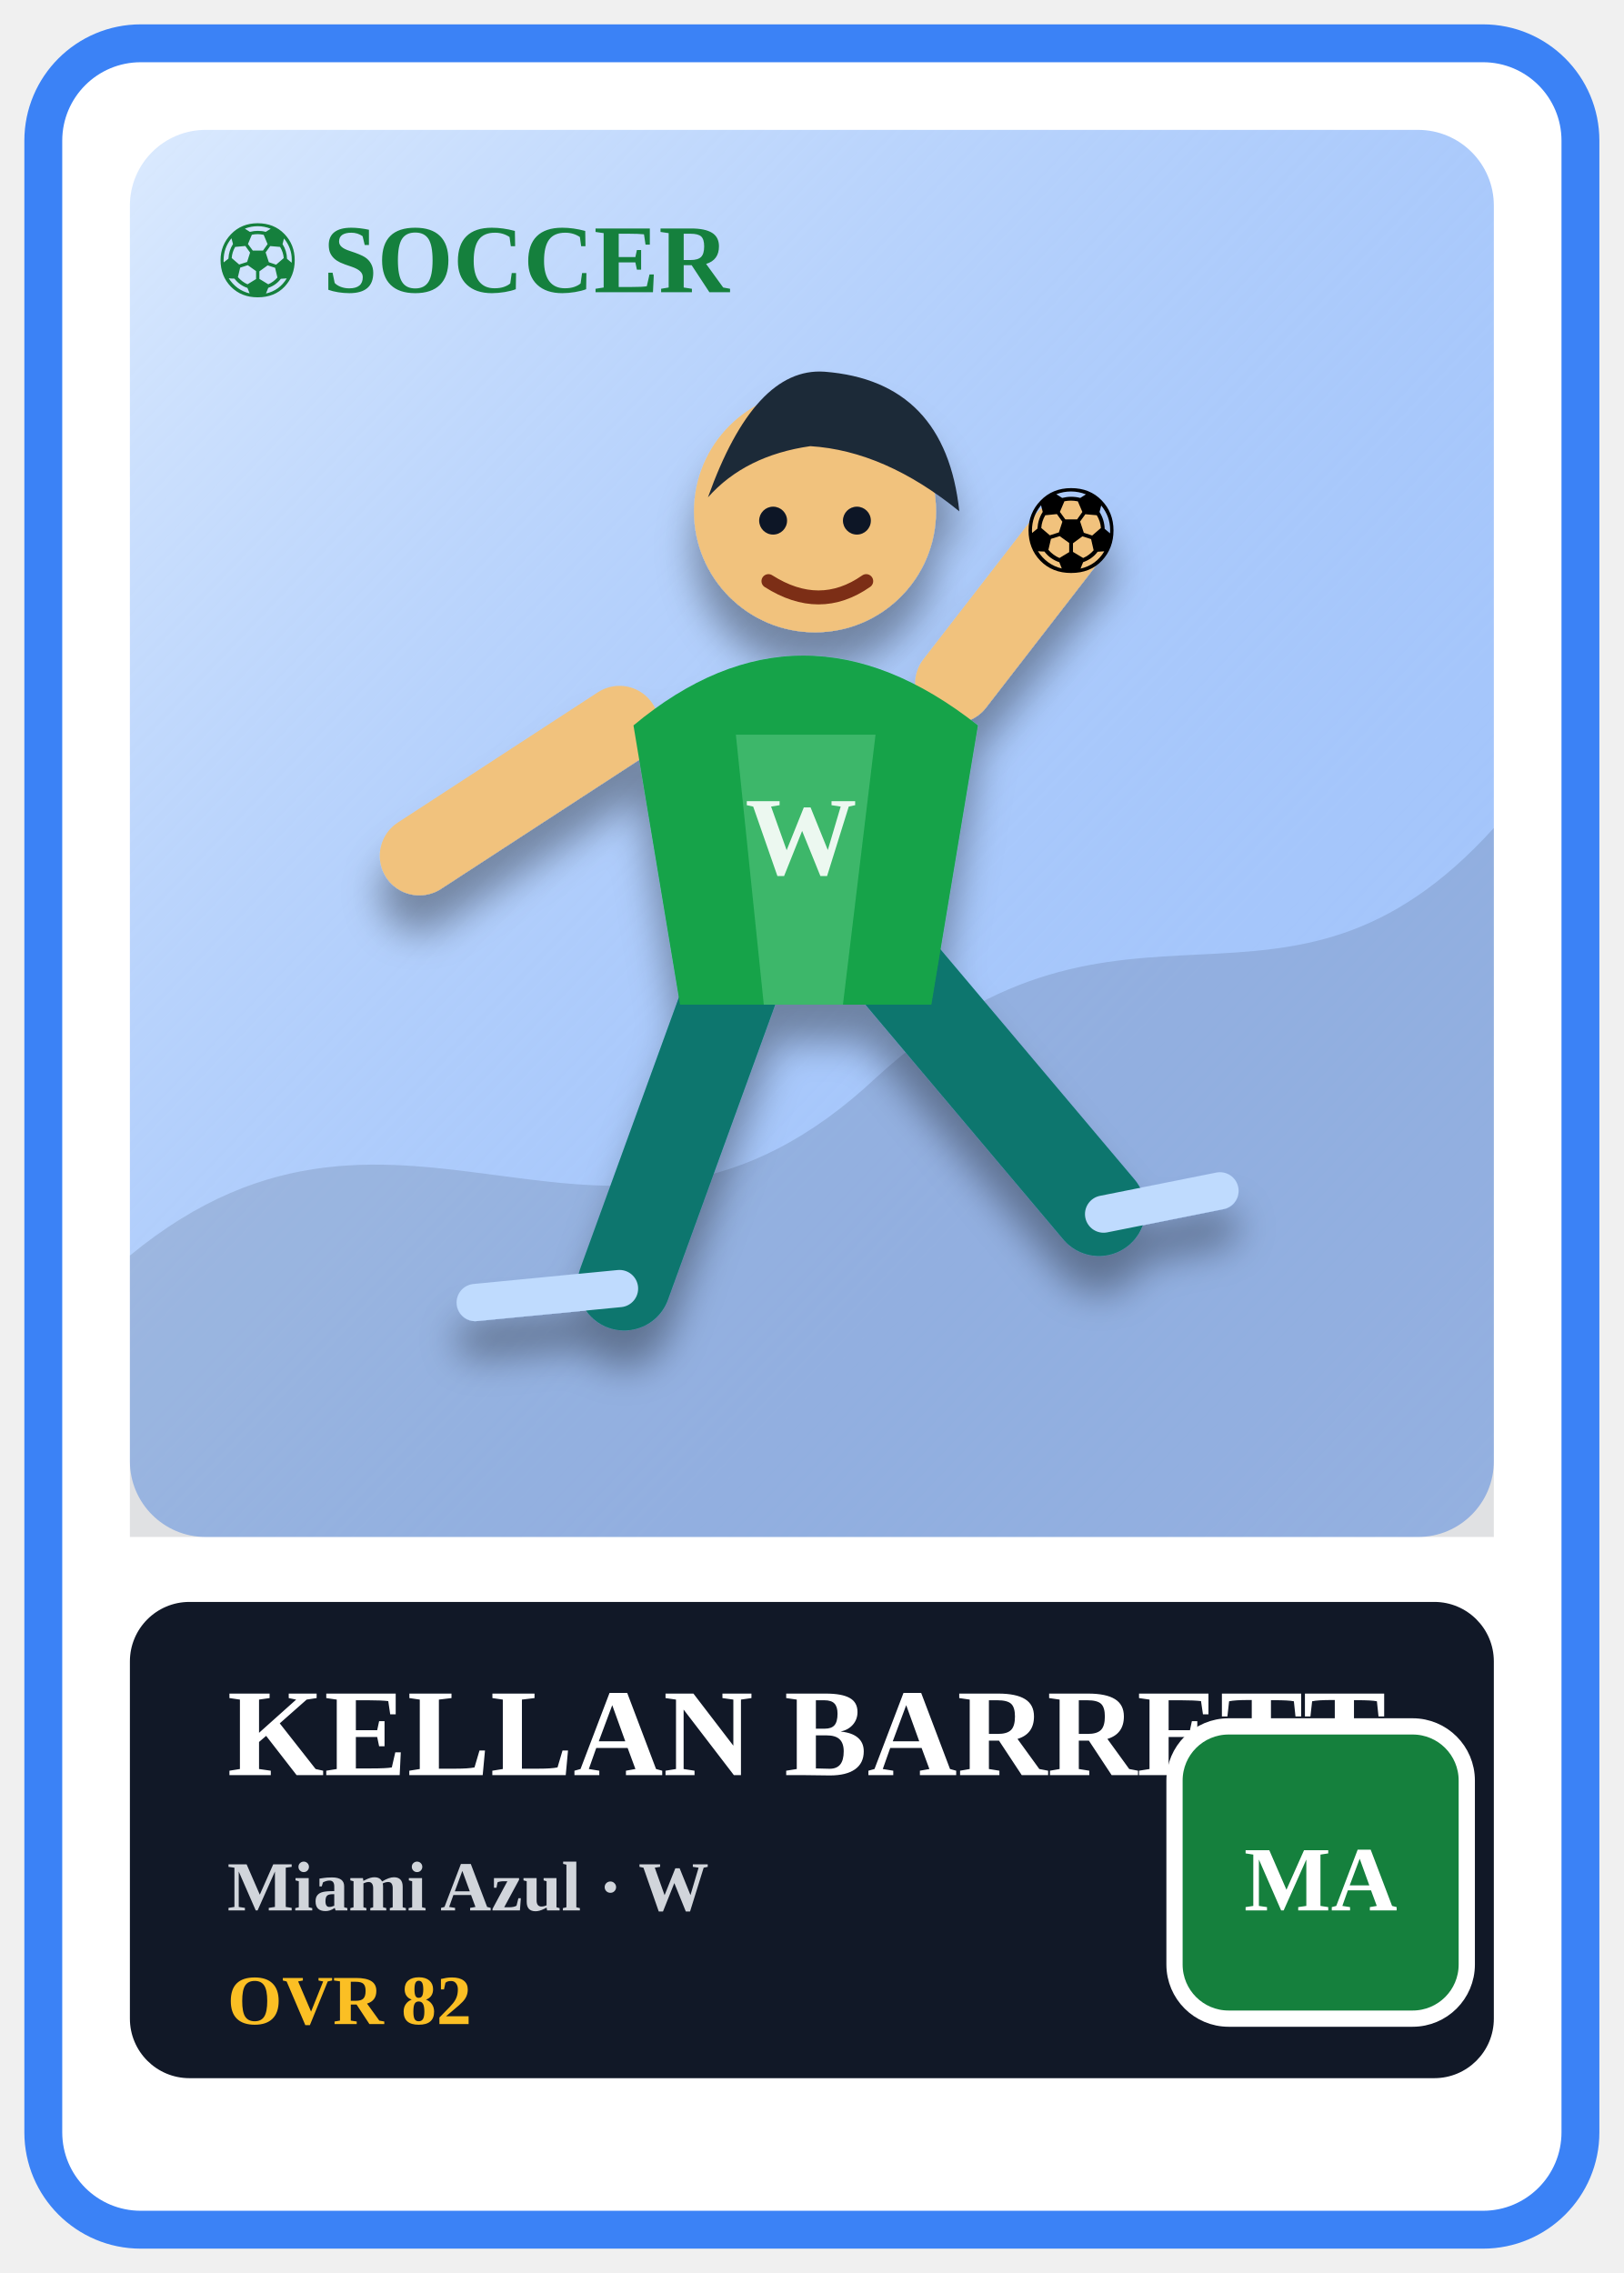
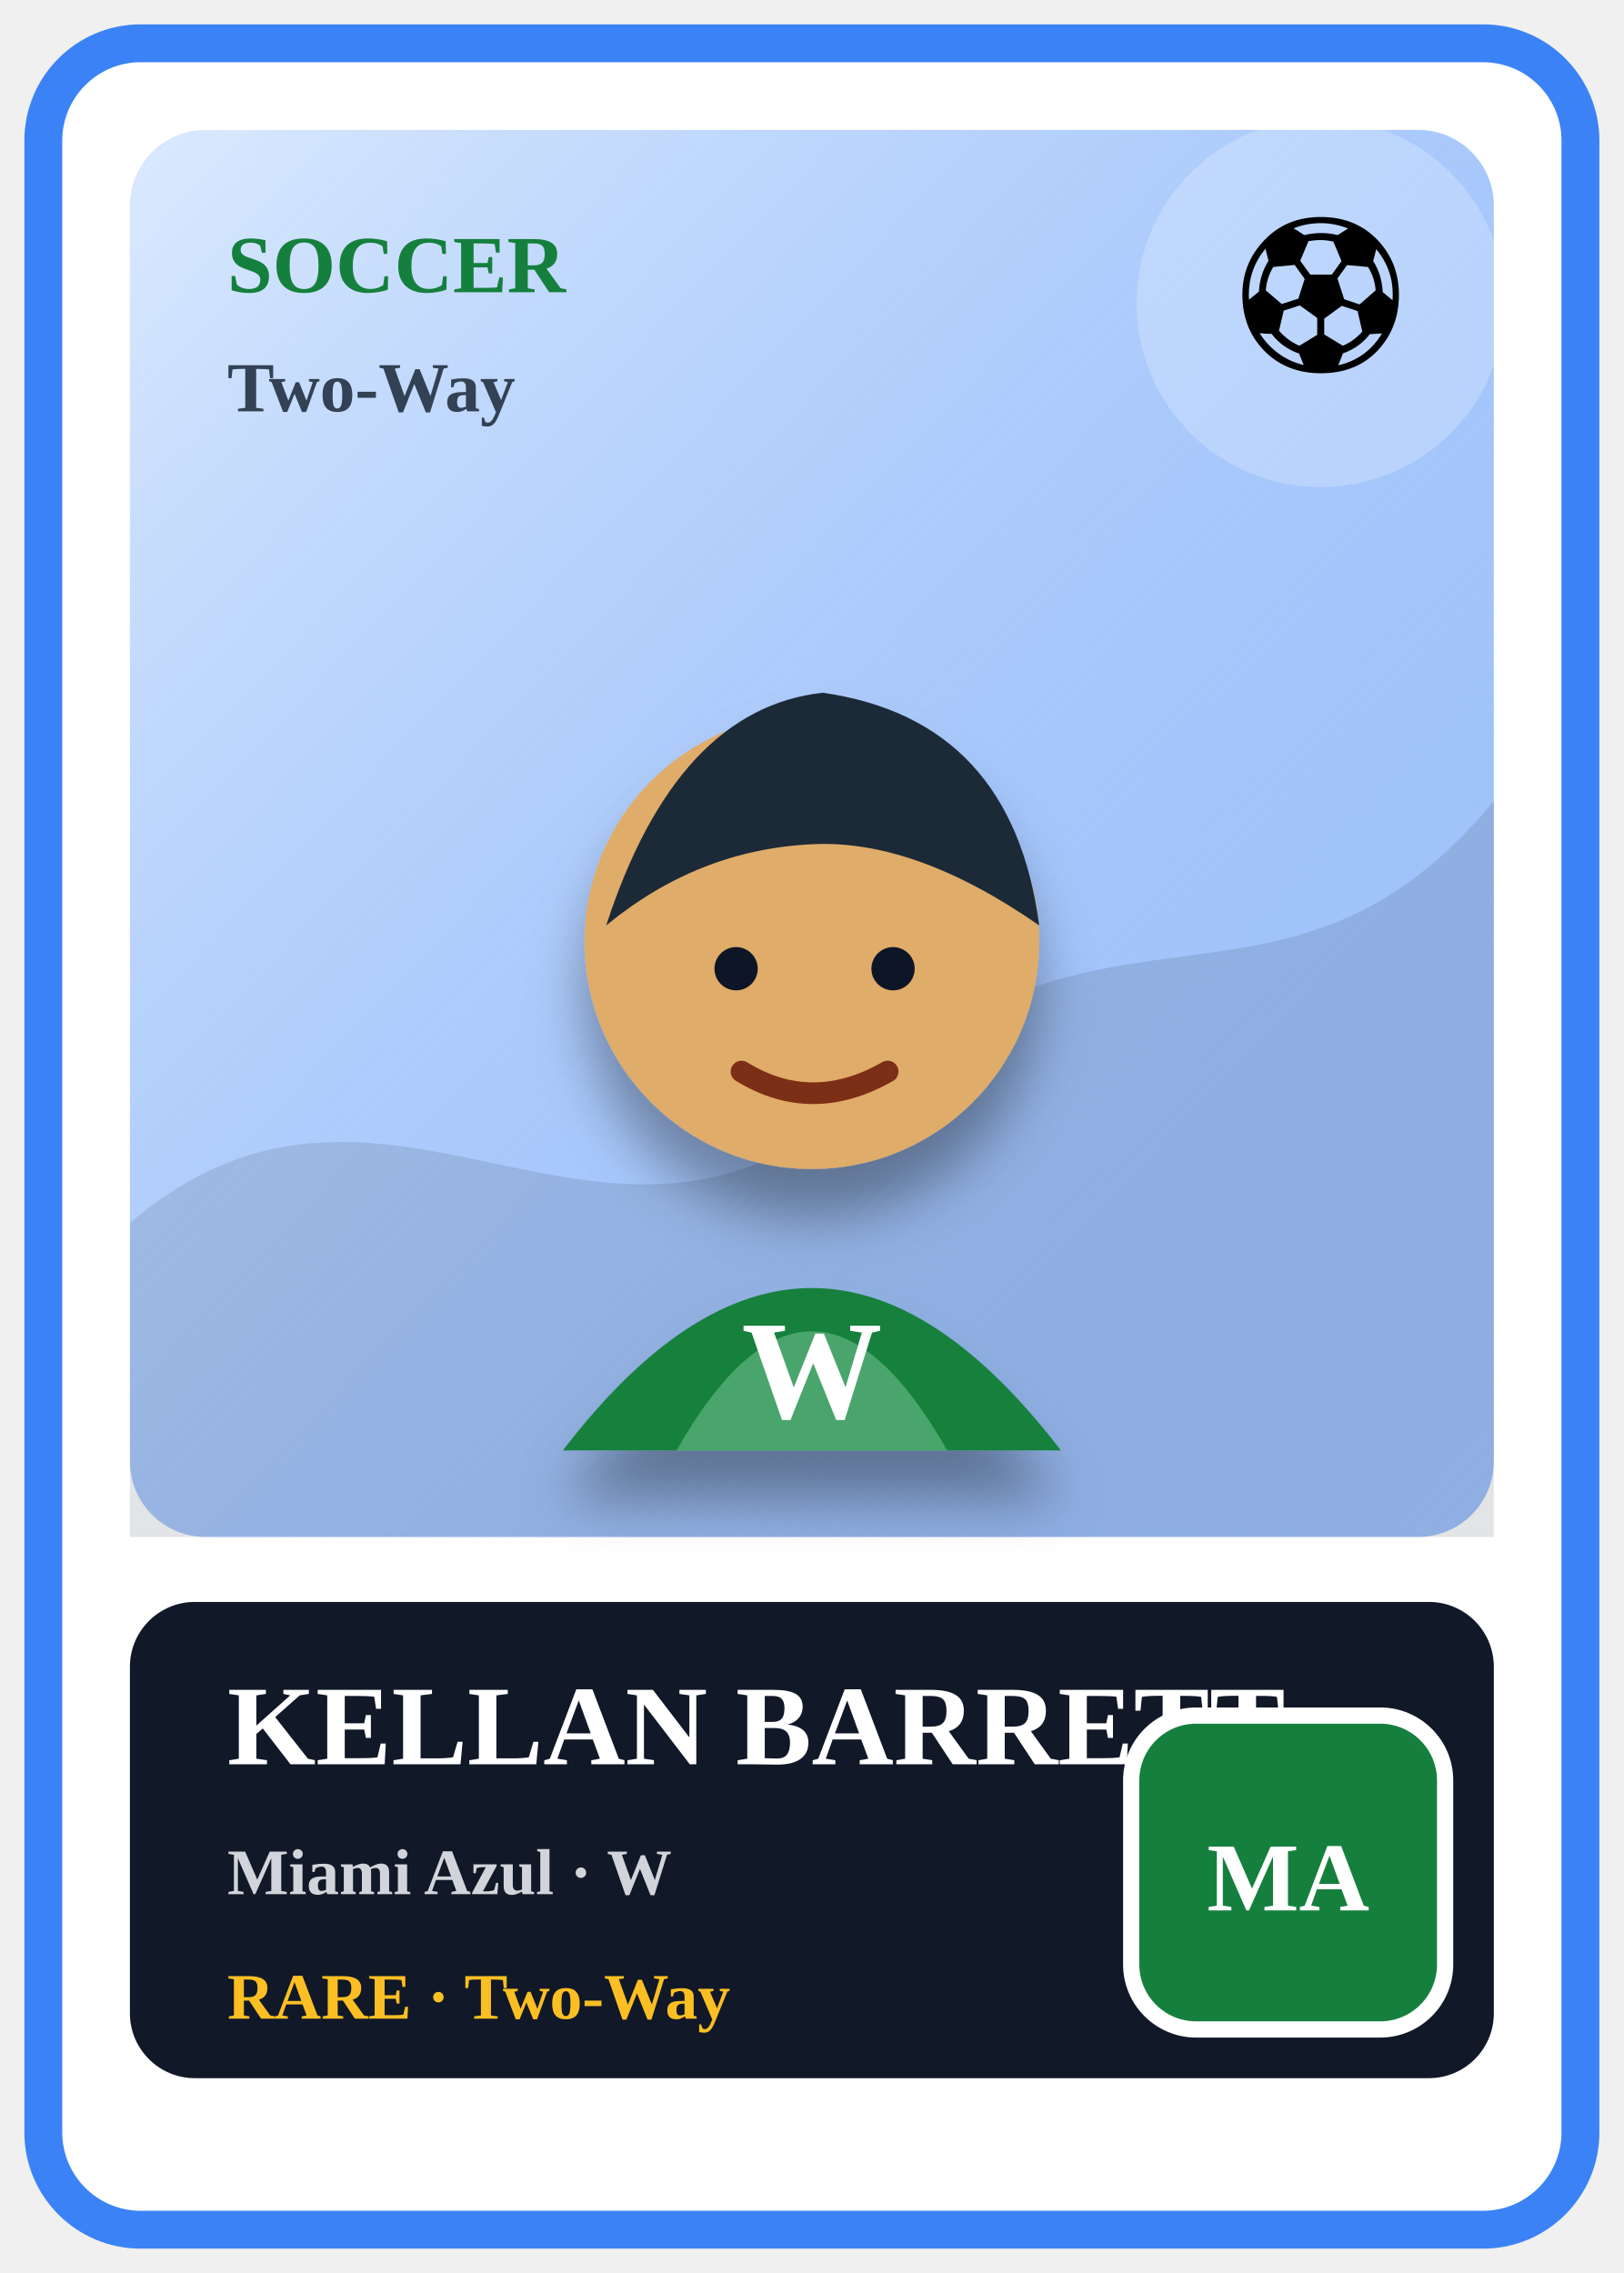
<svg xmlns="http://www.w3.org/2000/svg" viewBox="0 0 300 420">
  <defs>
    <linearGradient id="bg" x1="0" x2="1" y1="0" y2="1">
      <stop offset="0" stop-color="#dbeafe" />
-       <stop offset="1" stop-color="#3b82f6" stop-opacity=".44" />
+       <stop offset="1" stop-color="#3b82f6" stop-opacity=".48" />
    </linearGradient>
-     <filter id="playerShadow" x="-60%" y="-60%" width="220%" height="220%">
-       <feDropShadow dx="0" dy="8" stdDeviation="4" flood-color="#000" flood-opacity=".35" />
+     <filter id="shadow" x="-60%" y="-60%" width="220%" height="220%">
+       <feDropShadow dx="0" dy="9" stdDeviation="5" flood-color="#000" flood-opacity=".34" />
    </filter>
  </defs>
  <rect x="8" y="8" width="284" height="404" rx="18" fill="#fff" stroke="#3b82f6" stroke-width="7" />
  <rect x="24" y="24" width="252" height="260" rx="14" fill="url(#bg)" />
-   <path d="M24 232 C75 190 112 246 162 199 C208 157 237 196 276 153 L276 284 L24 284Z" fill="#111827" opacity=".13" />
-   <text x="40" y="54" font-size="18" font-weight="900" fill="#15803d">⚽ SOCCER</text>
-   <g transform="translate(148 165) scale(0.86)" filter="url(#playerShadow)">
-     <path d="M-14 18 L-38 84" stroke="#0f766e" stroke-width="20" stroke-linecap="round" />
-     <path d="M21 17 L64 68" stroke="#0f766e" stroke-width="20" stroke-linecap="round" />
-     <path d="M-39 85 L-70 88" stroke="#bfdbfe" stroke-width="8" stroke-linecap="round" />
-     <path d="M65 69 L90 64" stroke="#bfdbfe" stroke-width="8" stroke-linecap="round" />
-     <path d="M-39 -36 L-82 -8" stroke="#f1c27d" stroke-width="17" stroke-linecap="round" />
-     <path d="M33 -45 L57 -76" stroke="#f1c27d" stroke-width="17" stroke-linecap="round" />
-     <path d="M-36 -36 Q0 -66 38 -36 L28 24 L-26 24Z" fill="#16a34a" />
-     <path d="M-14 -34 H16 L9 24 H-8Z" fill="#bbf7d0" opacity=".24" />
-     <text x="0" y="-4" text-anchor="middle" font-size="24" font-weight="900" fill="#fff" opacity=".9">W</text>
-     <circle cx="3" cy="-82" r="26" fill="#f1c27d" />
-     <path d="M-20 -85 Q-10 -113 5 -112 Q31 -110 34 -82 Q18 -95 2 -96 Q-12 -94 -20 -85Z" fill="#1f2937" />
-     <circle cx="-6" cy="-80" r="3" fill="#111827" />
-     <circle cx="12" cy="-80" r="3" fill="#111827" />
-     <path d="M-7 -67 Q4 -60 14 -67" stroke="#7c2d12" stroke-width="3" fill="none" stroke-linecap="round" />
-     <text x="58" y="-70" text-anchor="middle" font-size="24">⚽</text>
+   <circle cx="244" cy="56" r="34" fill="#fff" opacity=".22" />
+   <text x="244" y="67" text-anchor="middle" font-size="38">⚽</text>
+   <path d="M24 226 C72 185 112 246 160 202 C204 160 238 194 276 148 L276 284 L24 284Z" fill="#111827" opacity=".12" />
+   <text x="42" y="54" font-size="15" font-weight="900" fill="#15803d">SOCCER</text>
+   <text x="42" y="76" font-size="13" font-weight="800" fill="#334155">Two-Way</text>
+   <g transform="translate(150 170)" filter="url(#shadow)">
+     <path d="M-46 98 Q0 38 46 98Z" fill="#15803d" />
+     <path d="M-25 98 Q0 54 25 98Z" fill="#bbf7d0" opacity=".32" />
+     <circle cx="0" cy="4" r="42" fill="#e0ac69" />
+     <path d="M-38 1 Q-25 -39 2 -42 Q37 -37 42 1 Q19 -15 0 -14 Q-21 -13 -38 1Z" fill="#1f2937" />
+     <circle cx="-14" cy="9" r="4" fill="#111827" />
+     <circle cx="15" cy="9" r="4" fill="#111827" />
+     <path d="M-13 28 Q0 36 14 28" stroke="#7c2d12" stroke-width="4" fill="none" stroke-linecap="round" />
+     <text x="0" y="92" text-anchor="middle" font-size="26" font-weight="900" fill="#fff">W</text>
  </g>
-   <rect x="24" y="296" width="252" height="88" rx="11" fill="#111827" />
-   <text x="42" y="328" font-size="23" font-weight="900" fill="#fff">KELLAN BARRETT</text>
-   <text x="42" y="353" font-size="13" font-weight="700" fill="#d1d5db">Miami Azul · W</text>
-   <text x="42" y="374" font-size="13" font-weight="800" fill="#fbbf24">OVR 82</text>
-   <g transform="translate(244 346)">
-     <rect x="-27" y="-27" width="54" height="54" rx="10" fill="#15803d" stroke="#fff" stroke-width="3" />
-     <text x="0" y="7" text-anchor="middle" font-size="17" font-weight="900" fill="#fff">MA</text>
+   <rect x="24" y="296" width="252" height="88" rx="12" fill="#111827" />
+   <text x="42" y="326" font-size="21" font-weight="900" fill="#fff">KELLAN BARRETT</text>
+   <text x="42" y="350" font-size="12" font-weight="700" fill="#d1d5db">Miami Azul · W</text>
+   <text x="42" y="373" font-size="12" font-weight="900" fill="#fbbf24">RARE · Two-Way</text>
+   <g transform="translate(238 346)">
+     <rect x="-29" y="-29" width="58" height="58" rx="12" fill="#15803d" stroke="#fff" stroke-width="3" />
+     <text x="0" y="7" text-anchor="middle" font-size="18" font-weight="900" fill="#fff">MA</text>
  </g>
</svg>
